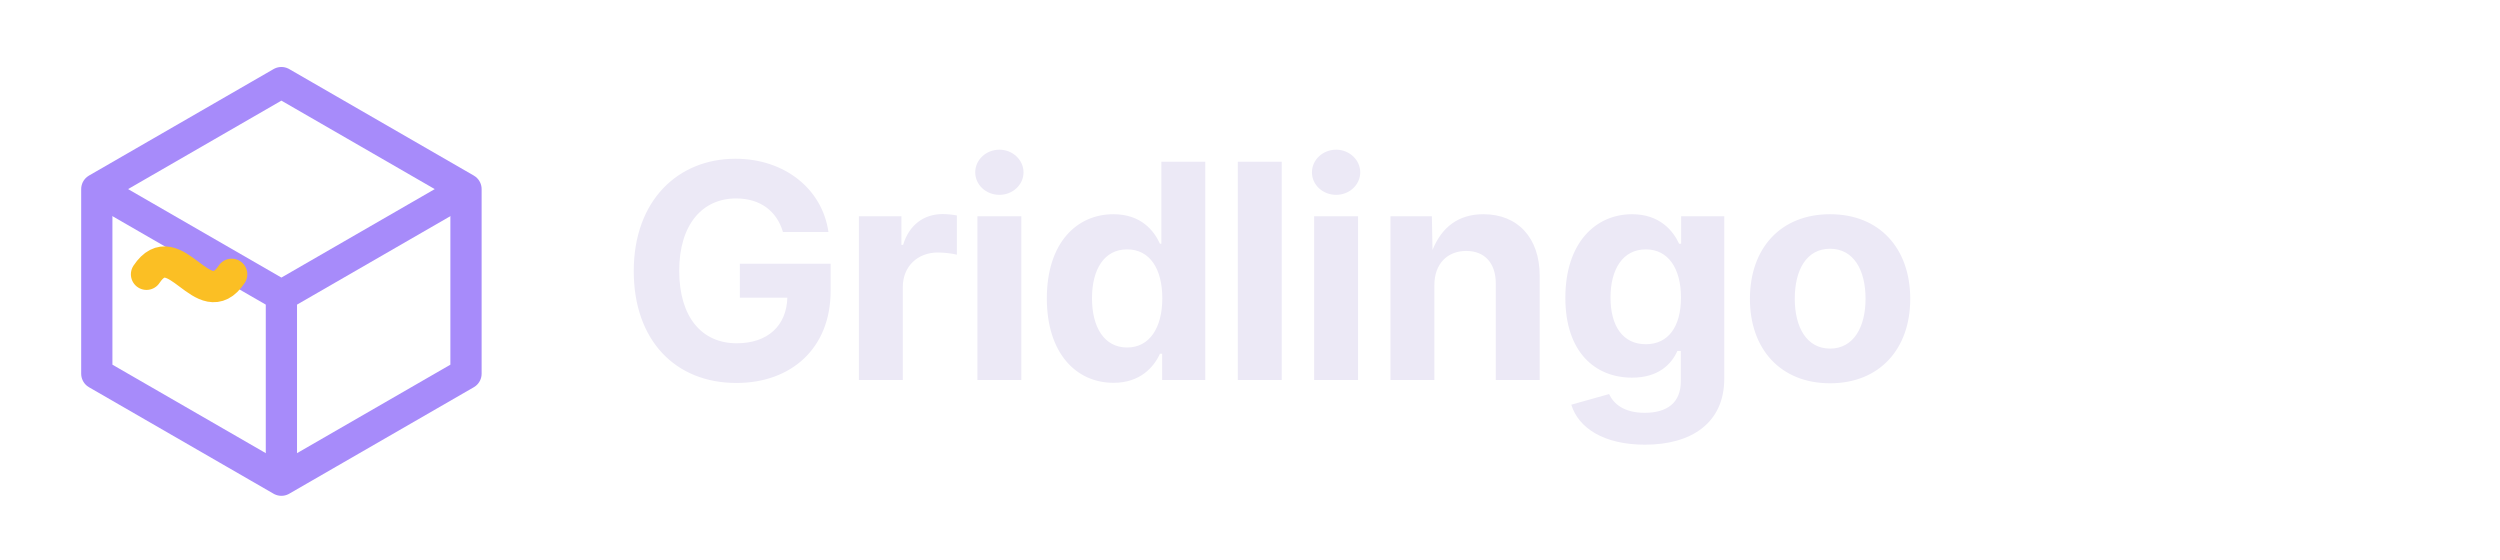
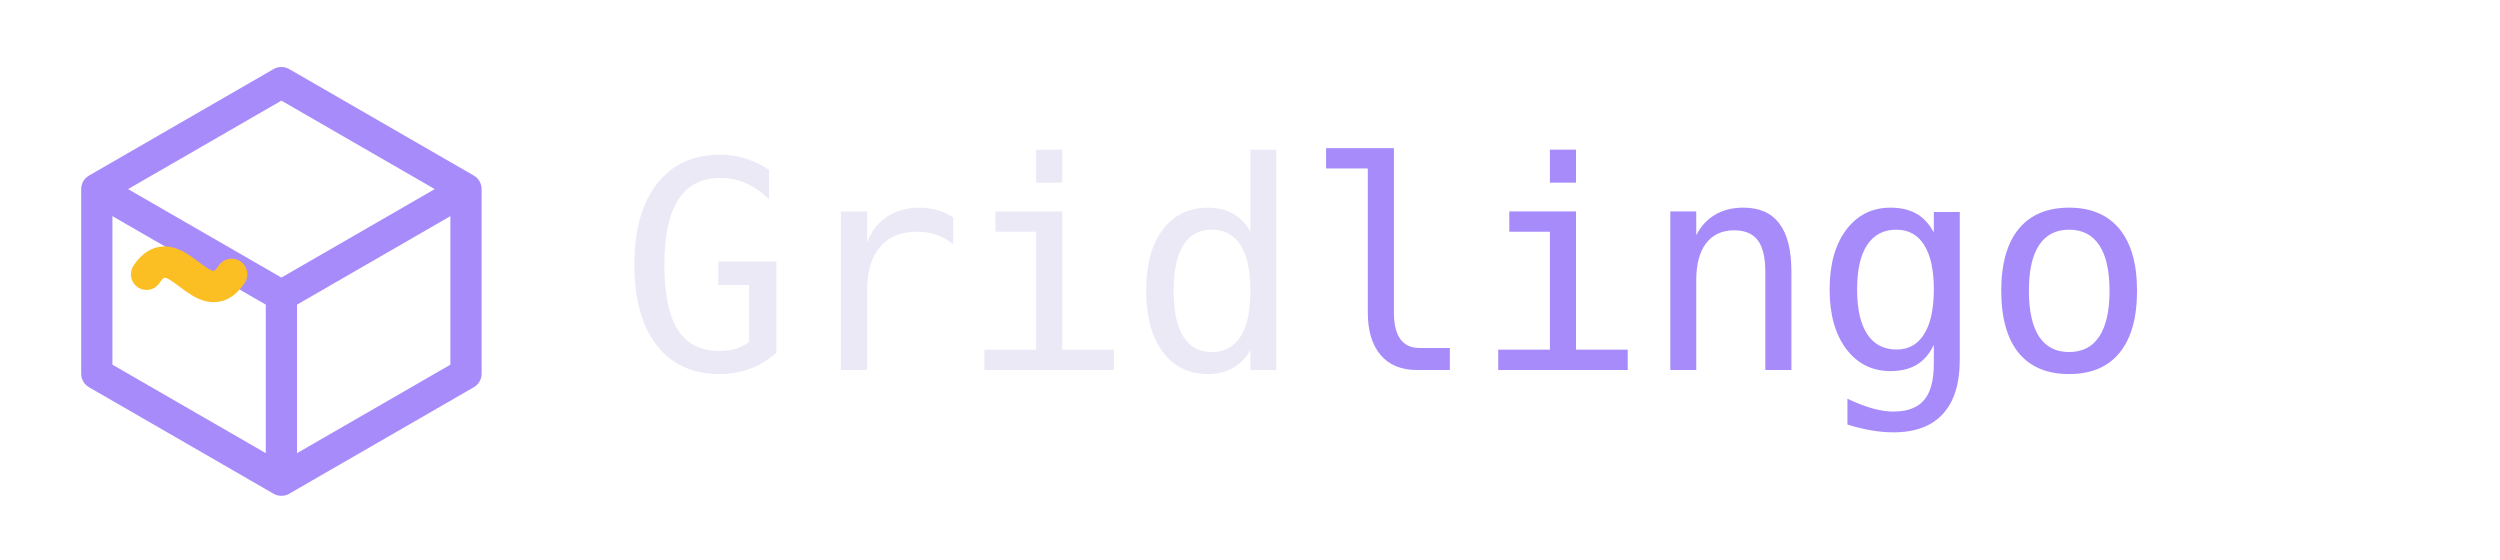
<svg xmlns="http://www.w3.org/2000/svg" viewBox="0 0 250 56" width="250" height="56" role="img" aria-label="Gridlingo">
  <g transform="translate(4 4) scale(1.42)">
    <path d="M17 3 L30 10.5 L30 23.5 L17 31 L4 23.5 L4 10.5 Z" fill="none" stroke="#a78bfa" stroke-width="2.2" stroke-linejoin="round" />
    <path d="M4 10.5 L17 18 L30 10.5 M17 18 L17 31" fill="none" stroke="#a78bfa" stroke-width="2.2" stroke-linejoin="round" />
    <path d="M7.5 16.5 C9.5 13.5 11.5 19.5 13.5 16.5" fill="none" stroke="#fbbf24" stroke-width="2.2" stroke-linecap="round" />
  </g>
-   <text x="62" y="38" font-family="Inter, 'Segoe UI', Helvetica, Arial, sans-serif" font-size="30" font-weight="700" letter-spacing="-0.5" fill="#ece9f6">Gridlingo</text>
+   <text x="62" y="37" font-family="'JetBrains Mono', ui-monospace, Menlo, Consolas, monospace" font-size="29" font-weight="500" letter-spacing="-0.5" fill="#ece9f6">Grid<tspan fill="#a78bfa">lingo</tspan>
+   </text>
</svg>
